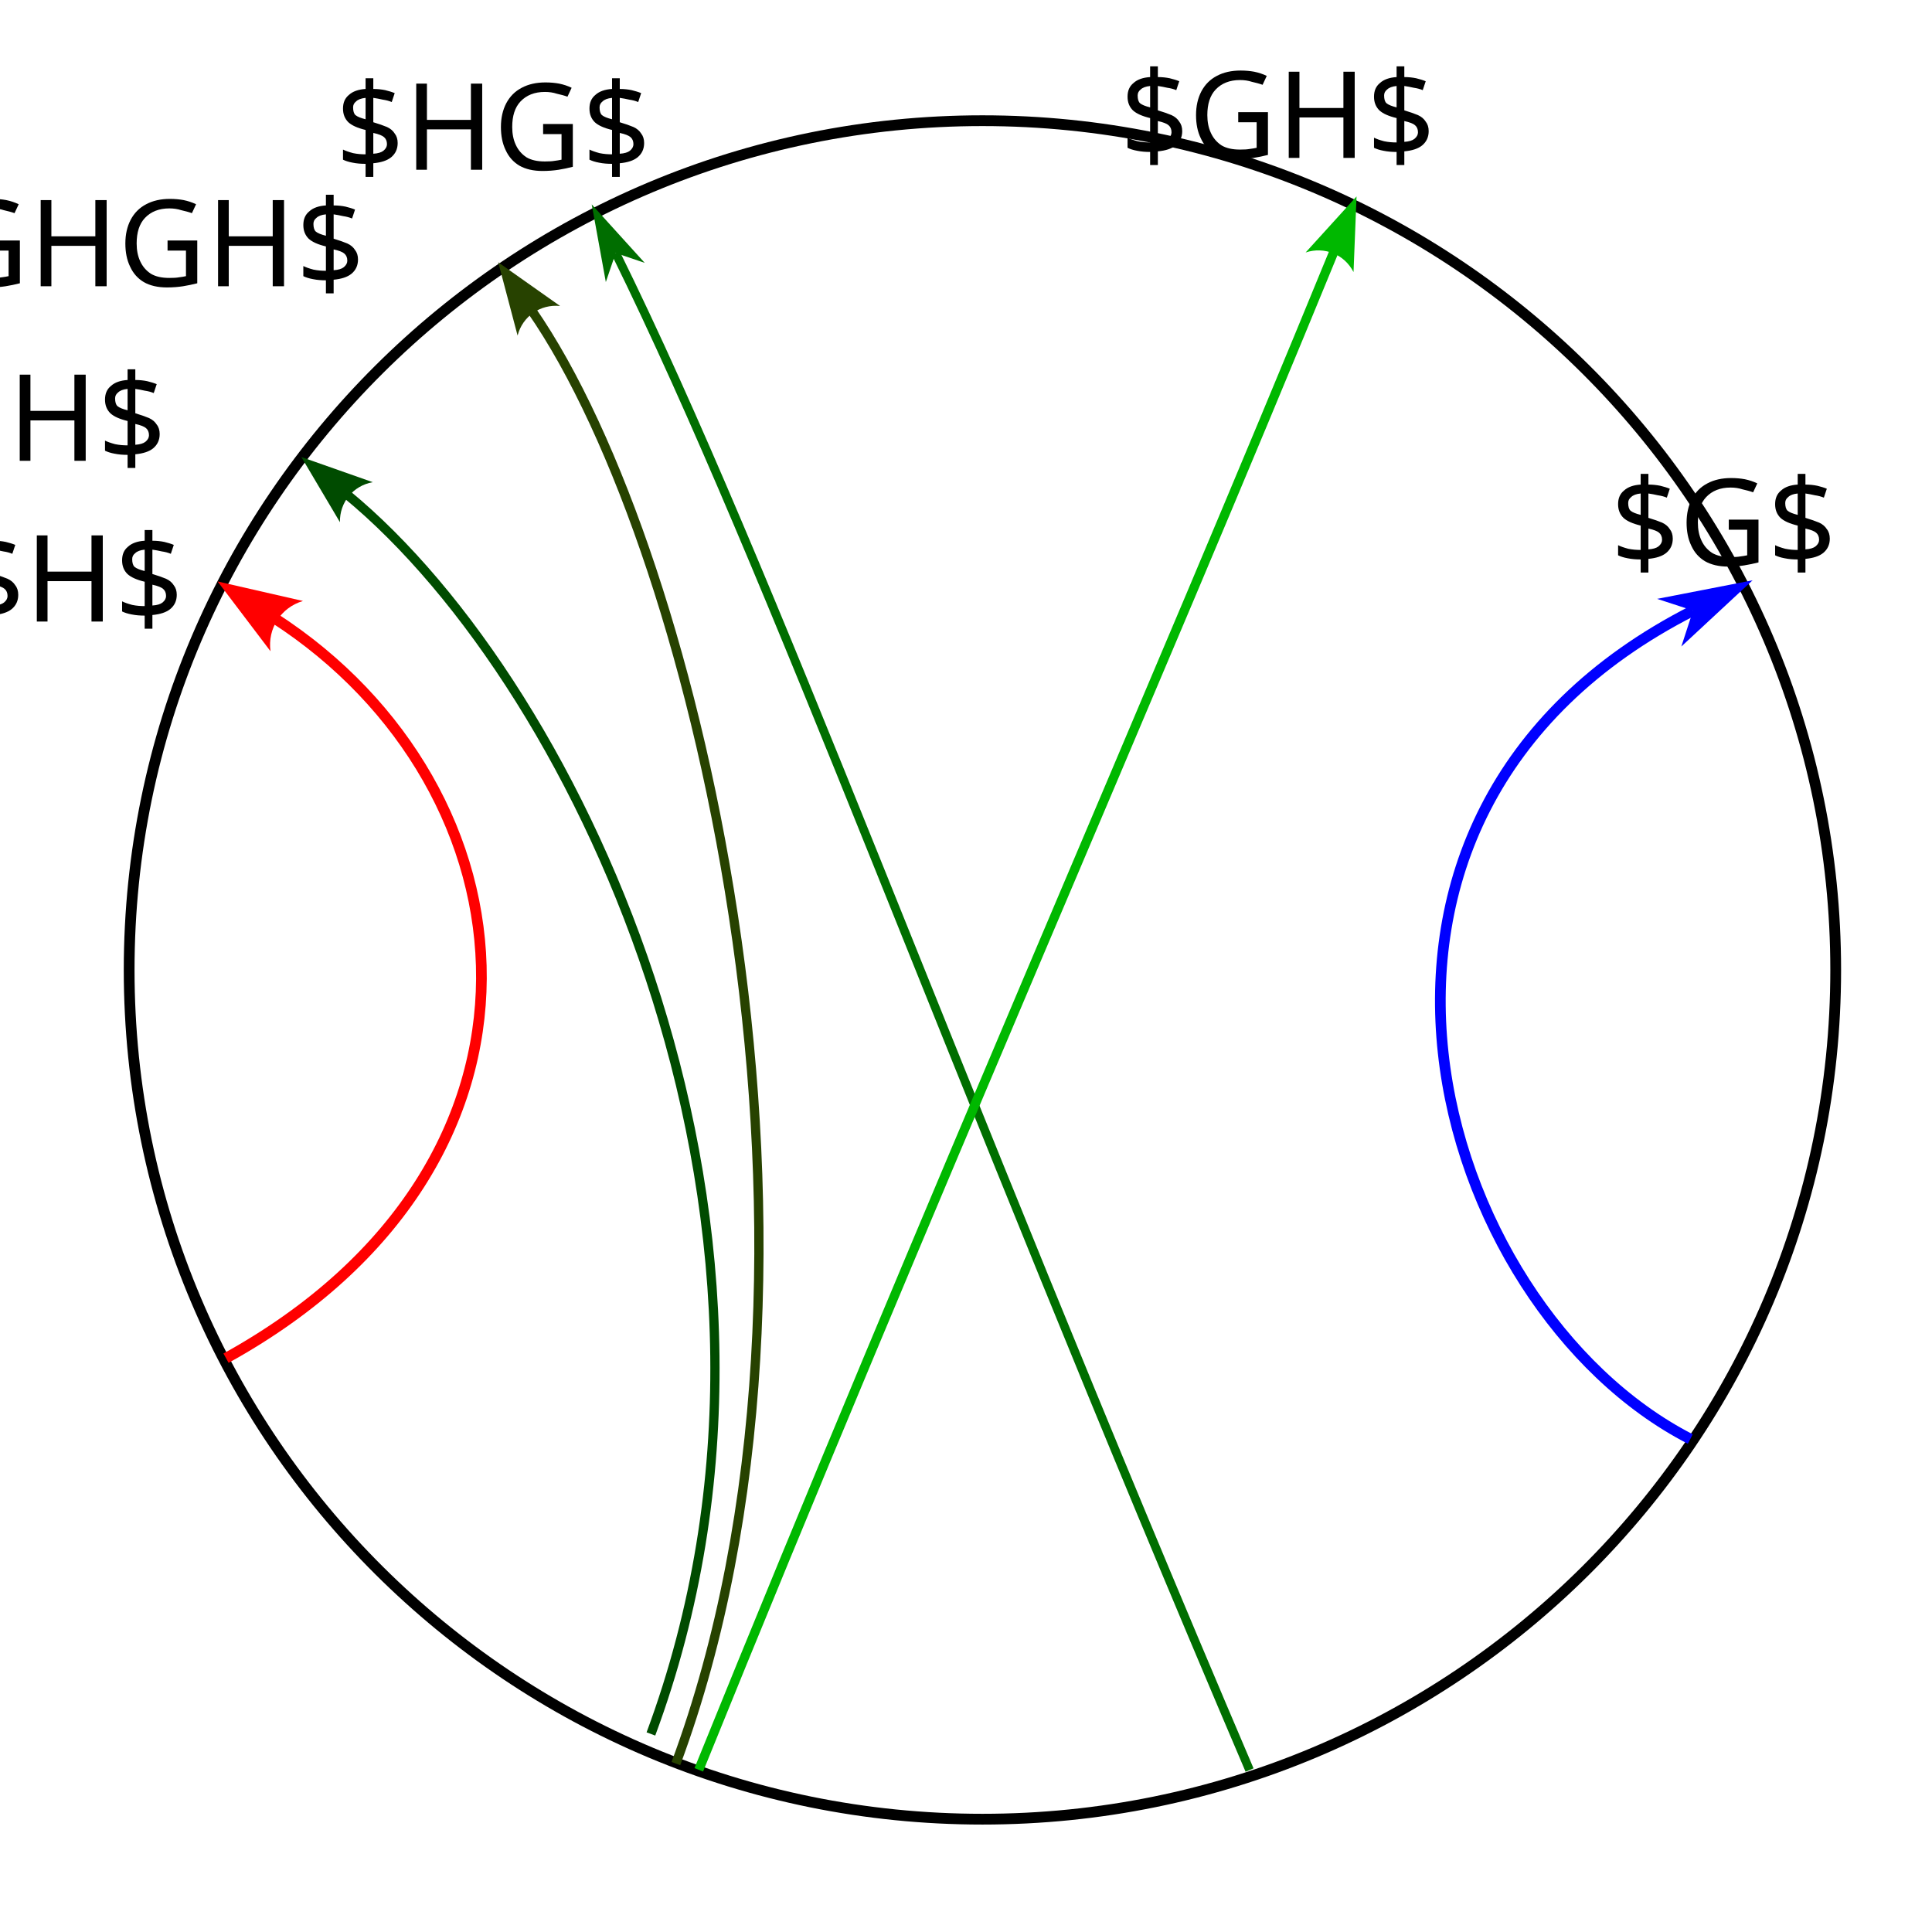
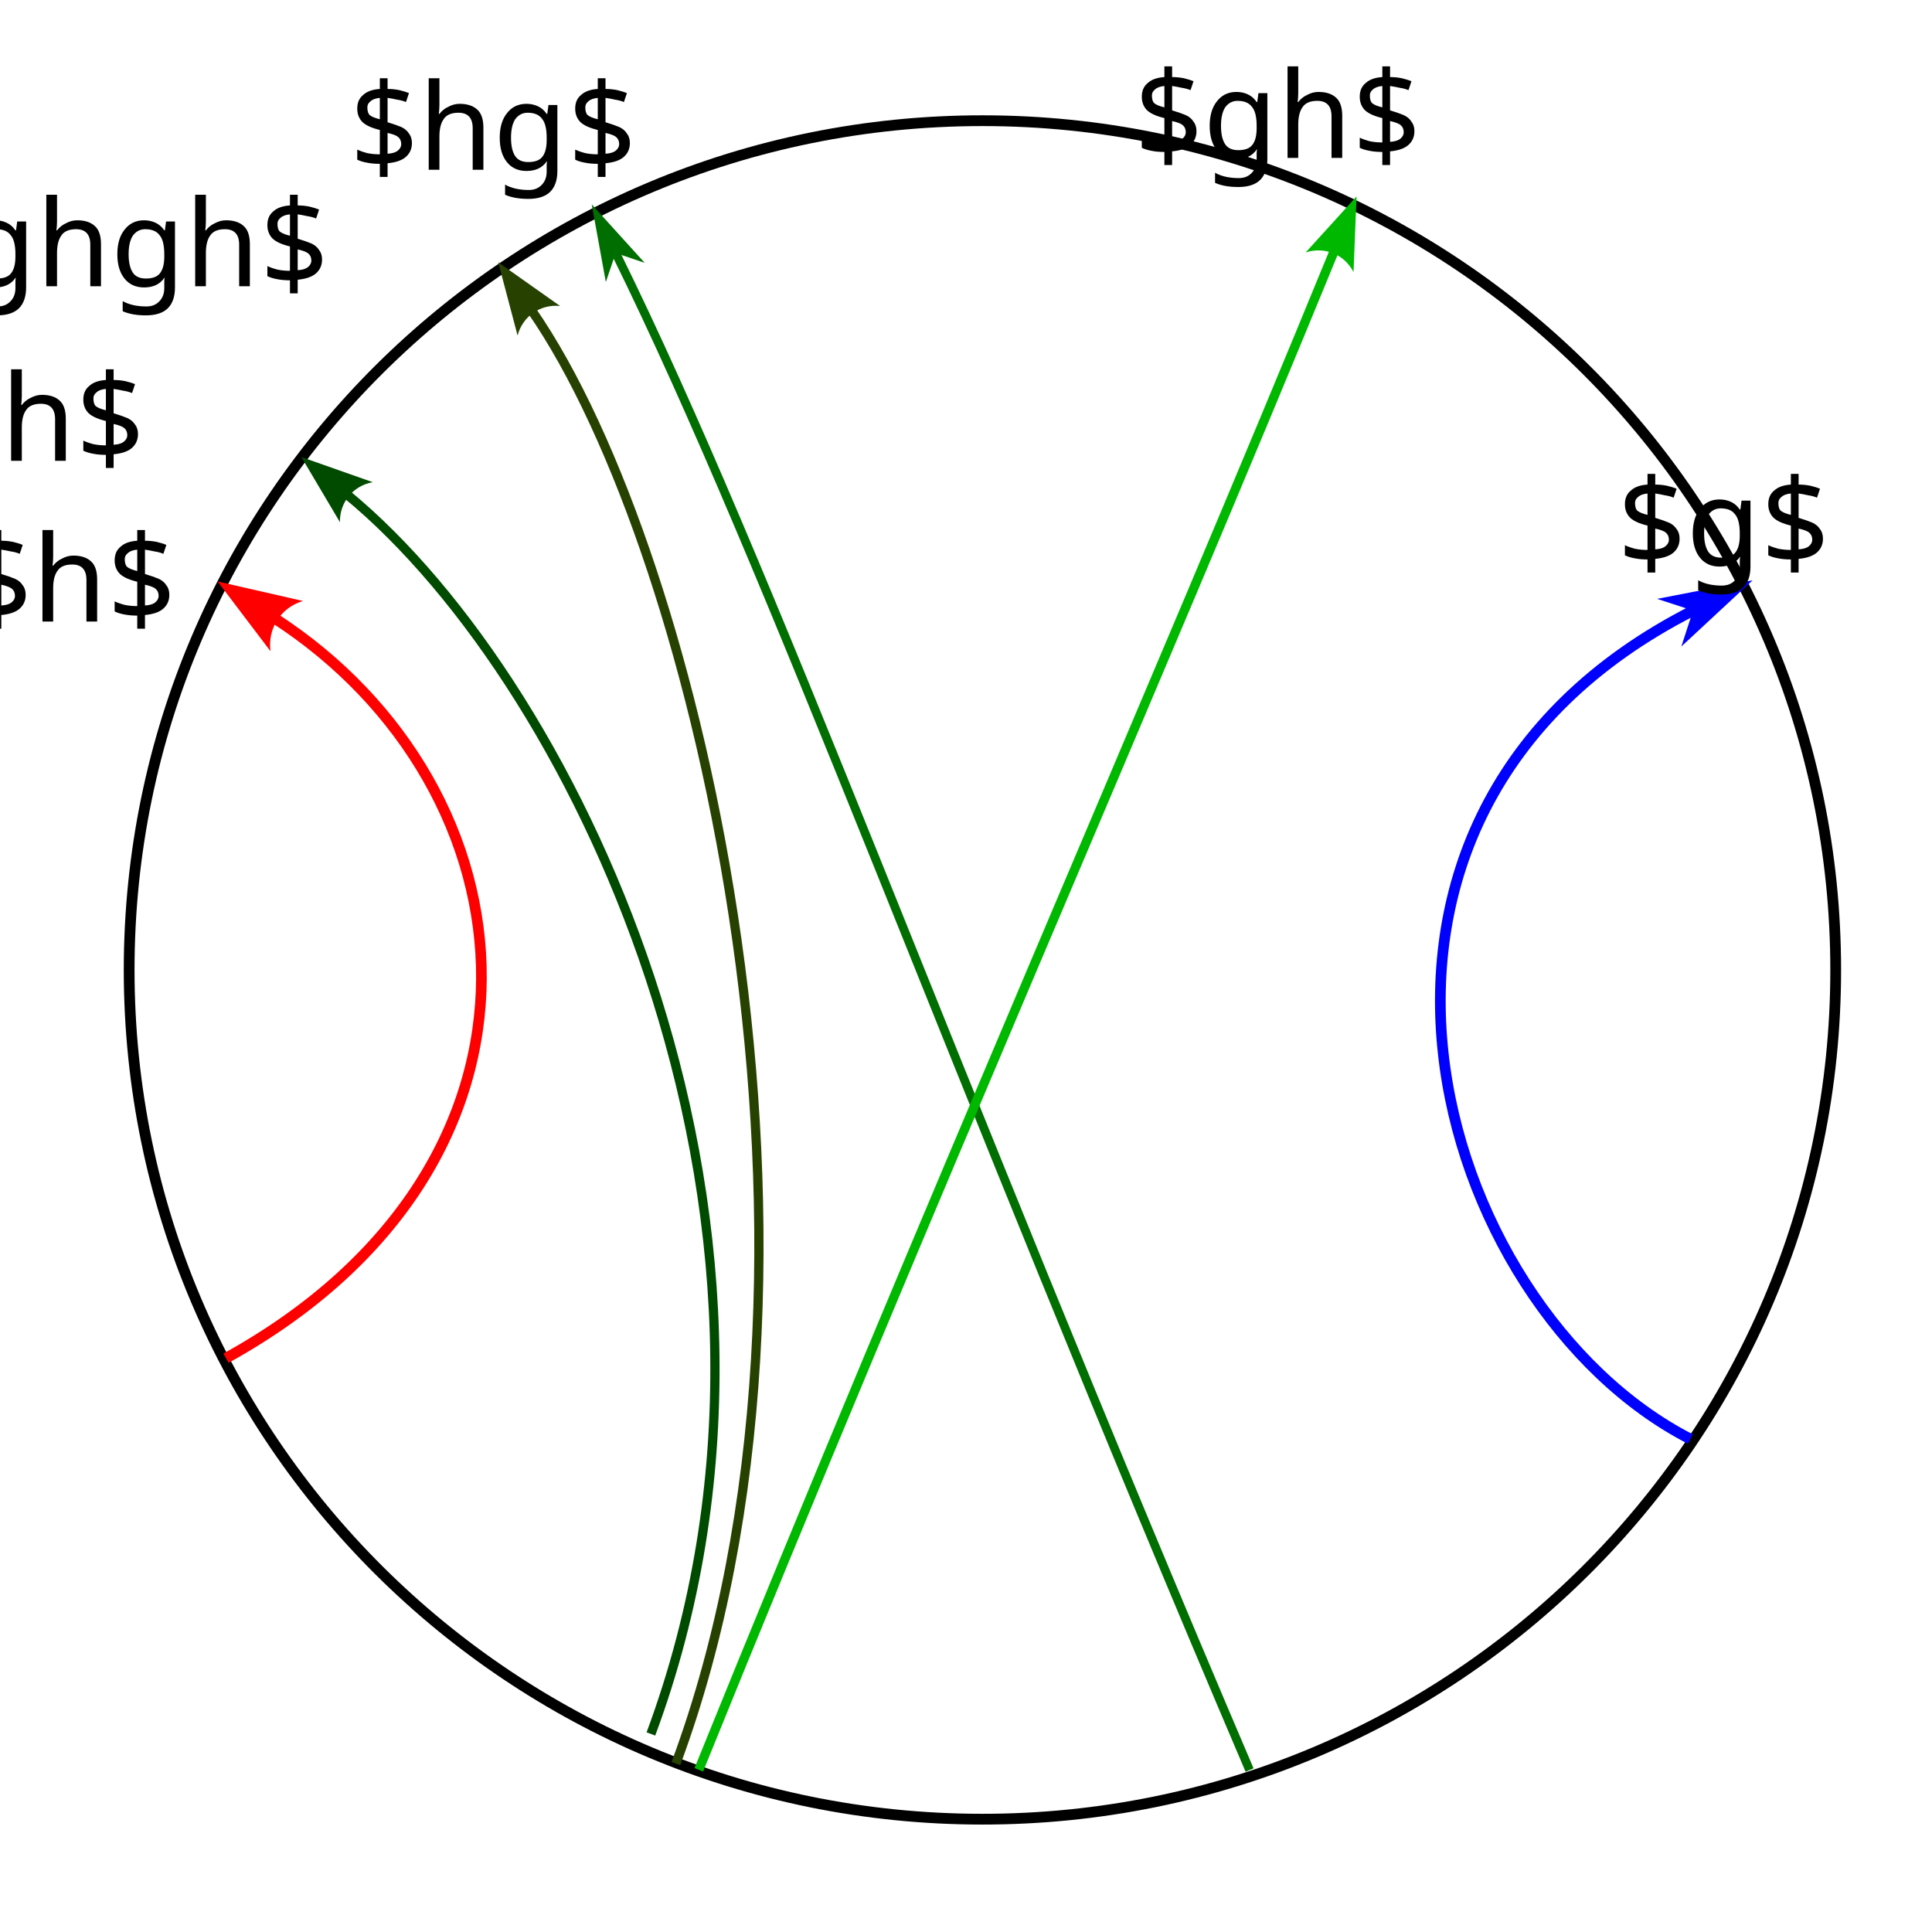
<svg xmlns="http://www.w3.org/2000/svg" width="2in" height="2in" viewBox="0 0 50.8 50.8" version="1.1" id="svg8">
  <defs id="defs2">
    <marker style="overflow:visible" id="marker2" refX="0" refY="0" orient="auto-start-reverse" markerWidth="1" markerHeight="1" viewBox="0 0 1 1" preserveAspectRatio="xMidYMid">
      <path transform="scale(0.7)" d="M -2,-4 9,0 -2,4 c 2,-2.33 2,-5.66 0,-8 z" style="fill:context-stroke;fill-rule:evenodd;stroke:none" id="path2" />
    </marker>
    <marker style="overflow:visible" id="marker1" refX="0" refY="0" orient="auto-start-reverse" markerWidth="1" markerHeight="1" viewBox="0 0 1 1" preserveAspectRatio="xMidYMid">
      <path transform="scale(0.7)" d="M -2,-4 9,0 -2,4 c 2,-2.33 2,-5.66 0,-8 z" style="fill:context-stroke;fill-rule:evenodd;stroke:none" id="path1" />
    </marker>
    <marker style="overflow:visible" id="DartArrow" refX="0" refY="0" orient="auto-start-reverse" markerWidth="1" markerHeight="1" viewBox="0 0 1 1" preserveAspectRatio="xMidYMid">
      <path style="fill:context-stroke;fill-rule:evenodd;stroke:none" d="M 0,0 5,-5 -12.5,0 5,5 Z" transform="scale(-0.5)" id="path6" />
    </marker>
    <rect x="644.477" y="100.005" width="63.64" height="68.69" id="rect4" />
    <marker style="overflow:visible" id="marker2263" refX="0" refY="0" orient="auto">
      <path transform="scale(0.8)" style="fill:none;fill-opacity:0.75;fill-rule:evenodd;stroke:#e37600;stroke-width:1pt;stroke-opacity:1" d="M 0,5.65 V -5.65" id="path2261" />
    </marker>
    <marker style="overflow:visible" id="DotS" refX="0" refY="0" orient="auto">
      <path transform="matrix(0.2,0,0,0.2,1.48,0.2)" style="fill:#e37600;fill-opacity:1;fill-rule:evenodd;stroke:#e37600;stroke-width:1pt;stroke-opacity:1" d="m -2.5,-1 c 0,2.76 -2.24,5 -5,5 -2.76,0 -5,-2.24 -5,-5 0,-2.76 2.24,-5 5,-5 2.76,0 5,2.24 5,5 z" id="path906" />
    </marker>
    <marker style="overflow:visible" id="marker1201" refX="0" refY="0" orient="auto">
      <path transform="matrix(-0.4,0,0,-0.4,-4,0)" style="fill:#0000ff;fill-opacity:1;fill-rule:evenodd;stroke:#0000ff;stroke-width:1pt;stroke-opacity:1" d="M 0,0 5,-5 -12.5,0 5,5 Z" id="path1199" />
    </marker>
    <marker style="overflow:visible" id="Arrow1Lend" refX="0" refY="0" orient="auto">
      <path transform="matrix(-0.8,0,0,-0.8,-10,0)" style="fill:#0000ff;fill-opacity:1;fill-rule:evenodd;stroke:#0000ff;stroke-width:1pt;stroke-opacity:1" d="M 0,0 5,-5 -12.5,0 5,5 Z" id="path842" />
    </marker>
    <marker style="overflow:visible" id="marker1123" refX="0" refY="0" orient="auto">
      <path transform="matrix(-0.4,0,0,-0.4,-4,0)" style="fill:#0000ff;fill-opacity:1;fill-rule:evenodd;stroke:#0000ff;stroke-width:1pt;stroke-opacity:1" d="M 0,0 5,-5 -12.5,0 5,5 Z" id="path1121" />
    </marker>
    <marker style="overflow:visible" id="Arrow1Mend" refX="0" refY="0" orient="auto">
      <path transform="matrix(-0.4,0,0,-0.4,-4,0)" style="fill:#0000ff;fill-opacity:1;fill-rule:evenodd;stroke:#0000ff;stroke-width:1pt;stroke-opacity:1" d="M 0,0 5,-5 -12.5,0 5,5 Z" id="path848" />
    </marker>
    <rect x="644.477" y="100.005" width="63.64" height="68.69" id="rect4-5" />
    <rect x="644.477" y="100.005" width="63.64" height="68.69" id="rect4-5-6" />
    <rect x="644.477" y="100.005" width="63.64" height="68.69" id="rect4-5-6-1" />
    <rect x="644.477" y="100.005" width="63.64" height="68.69" id="rect4-5-6-1-0" />
    <pattern id="EMFhbasepattern" patternUnits="userSpaceOnUse" width="6" height="6" x="0" y="0" />
    <marker style="overflow:visible" id="marker1-4" refX="0" refY="0" orient="auto-start-reverse" markerWidth="1" markerHeight="1" viewBox="0 0 1 1" preserveAspectRatio="xMidYMid">
      <path transform="scale(0.7)" d="M -2,-4 9,0 -2,4 c 2,-2.33 2,-5.66 0,-8 z" style="fill:context-stroke;fill-rule:evenodd;stroke:none" id="path1-9" />
    </marker>
    <marker style="overflow:visible" id="marker1-4-4" refX="0" refY="0" orient="auto-start-reverse" markerWidth="1" markerHeight="1" viewBox="0 0 1 1" preserveAspectRatio="xMidYMid">
      <path transform="scale(0.7)" d="M -2,-4 9,0 -2,4 c 2,-2.33 2,-5.66 0,-8 z" style="fill:context-stroke;fill-rule:evenodd;stroke:none" id="path1-9-0" />
    </marker>
  </defs>
  <g id="layer1" transform="translate(-40.39908,-34.42647)">
    <ellipse style="fill:none;stroke:#000000;stroke-width:0.283;stroke-miterlimit:4;stroke-dasharray:none;stroke-opacity:1" id="path833" cx="66.231" cy="59.93" rx="22.436" ry="22.33" />
    <path style="fill:none;stroke:#006e00;stroke-width:0.228;stroke-linecap:butt;stroke-linejoin:miter;stroke-miterlimit:4;stroke-dasharray:none;stroke-opacity:1;marker-end:url(#DartArrow)" d="M 73.255,80.968 C 65.244,62.194 60.714,49.447 56.588,41.079" id="path835" />
    <path style="fill:none;stroke:#00b800;stroke-width:0.243;stroke-linecap:butt;stroke-linejoin:miter;stroke-miterlimit:4;stroke-dasharray:none;stroke-opacity:1;marker-end:url(#marker1)" d="M 58.773,80.962 C 64.86,65.927 70.667,52.783 75.488,41.008" id="path837" />
    <path style="fill:none;stroke:#004b00;stroke-width:0.243;stroke-linecap:butt;stroke-linejoin:miter;stroke-miterlimit:4;stroke-dasharray:none;stroke-opacity:1;marker-end:url(#marker1-4)" d="M 57.514,80.019 C 62.399,66.855 55.71,52.508 49.506,47.415" id="path837-6" />
    <path style="fill:none;stroke:#274200;stroke-width:0.243;stroke-linecap:butt;stroke-linejoin:miter;stroke-miterlimit:4;stroke-dasharray:none;stroke-opacity:1;marker-end:url(#marker1-4-4)" d="M 58.171,80.798 C 63.055,67.633 58.84,49.011 54.373,42.581" id="path837-6-7" />
    <path style="fill:none;stroke:#0000ff;stroke-width:0.281;stroke-linecap:butt;stroke-linejoin:miter;stroke-miterlimit:4;stroke-dasharray:none;stroke-opacity:1;marker-start:url(#DartArrow)" d="m 84.916,50.481 c -10.66,5.42 -6.838,18.306 -0.072,21.783" id="path1393-8" />
    <text xml:space="preserve" style="font-style:normal;font-weight:normal;font-size:3.175px;line-height:1.25;font-family:sans-serif;text-align:center;text-anchor:middle;fill:#000000;fill-opacity:1;stroke:none;stroke-width:0.074" x="55.428" y="38.89" id="text1461-1-6">
-       <tspan id="tspan1459-1-8" x="55.428" y="38.89" style="font-size:3.175px;text-align:center;text-anchor:middle;stroke-width:0.074">$HG$</tspan>
+       <tspan id="tspan1459-1-8" x="55.428" y="38.89" style="font-size:3.175px;text-align:center;text-anchor:middle;stroke-width:0.074">$hg$</tspan>
    </text>
    <text xml:space="preserve" style="font-style:normal;font-weight:normal;font-size:3.175px;line-height:1.25;font-family:sans-serif;text-align:center;text-anchor:middle;fill:#000000;fill-opacity:1;stroke:none;stroke-width:0.074" x="41.513" y="46.542" id="text1461-1-6-7">
-       <tspan id="tspan1459-1-8-8" x="41.513" y="46.542" style="font-size:3.175px;text-align:center;text-anchor:middle;stroke-width:0.074">$HGH$</tspan>
+       <tspan id="tspan1459-1-8-8" x="41.513" y="46.542" style="font-size:3.175px;text-align:center;text-anchor:middle;stroke-width:0.074">$hgh$</tspan>
    </text>
    <text xml:space="preserve" style="font-style:normal;font-weight:normal;font-size:3.175px;line-height:1.25;font-family:sans-serif;text-align:center;text-anchor:middle;fill:#000000;fill-opacity:1;stroke:none;stroke-width:0.074" x="44.394" y="41.953" id="text1461-1-6-7-0">
-       <tspan id="tspan1459-1-8-8-0" x="44.394" y="41.953" style="font-size:3.175px;text-align:center;text-anchor:middle;stroke-width:0.074">$HGHGH$</tspan>
+       <tspan id="tspan1459-1-8-8-0" x="44.394" y="41.953" style="font-size:3.175px;text-align:center;text-anchor:middle;stroke-width:0.074">$hghgh$</tspan>
    </text>
    <text xml:space="preserve" style="font-style:normal;font-weight:normal;font-size:3.175px;line-height:1.25;font-family:sans-serif;text-align:center;text-anchor:middle;fill:#000000;fill-opacity:1;stroke:none;stroke-width:0.074" x="87.776" y="49.293" id="text1461-5-3">
-       <tspan id="tspan1459-0-1" x="87.776" y="49.293" style="font-size:3.175px;text-align:center;text-anchor:middle;stroke-width:0.074">$G$</tspan>
+       <tspan id="tspan1459-0-1" x="87.776" y="49.293" style="font-size:3.175px;text-align:center;text-anchor:middle;stroke-width:0.074">$g$</tspan>
    </text>
    <text xml:space="preserve" style="font-style:normal;font-weight:normal;font-size:3.175px;line-height:1.25;font-family:sans-serif;text-align:center;text-anchor:middle;fill:#000000;fill-opacity:1;stroke:none;stroke-width:0.074" x="76.055" y="38.577" id="text1461-5-3-5">
-       <tspan id="tspan1459-0-1-2" x="76.055" y="38.577" style="font-size:3.175px;text-align:center;text-anchor:middle;stroke-width:0.074">$GH$</tspan>
+       <tspan id="tspan1459-0-1-2" x="76.055" y="38.577" style="font-size:3.175px;text-align:center;text-anchor:middle;stroke-width:0.074">$gh$</tspan>
    </text>
    <path style="fill:none;stroke:#ff0000;stroke-width:0.281;stroke-linecap:butt;stroke-linejoin:miter;stroke-miterlimit:4;stroke-dasharray:none;stroke-opacity:1;marker-start:url(#marker2)" d="m 47.608,50.676 c 6.93,4.476 8.025,14.33 -1.266,19.462" id="path1393-8-53" />
    <text xml:space="preserve" style="font-style:normal;font-weight:normal;font-size:3.175px;line-height:1.25;font-family:sans-serif;text-align:center;text-anchor:middle;fill:#000000;fill-opacity:1;stroke:none;stroke-width:0.074" x="44.295" y="50.77" id="text1461-5-3-3">
-       <tspan id="tspan1459-0-1-9" x="44.295" y="50.77" style="font-size:3.175px;text-align:center;text-anchor:middle;stroke-width:0.074">$H$</tspan>
+       <tspan id="tspan1459-0-1-9" x="44.295" y="50.77" style="font-size:3.175px;text-align:center;text-anchor:middle;stroke-width:0.074">$h$</tspan>
    </text>
  </g>
</svg>
